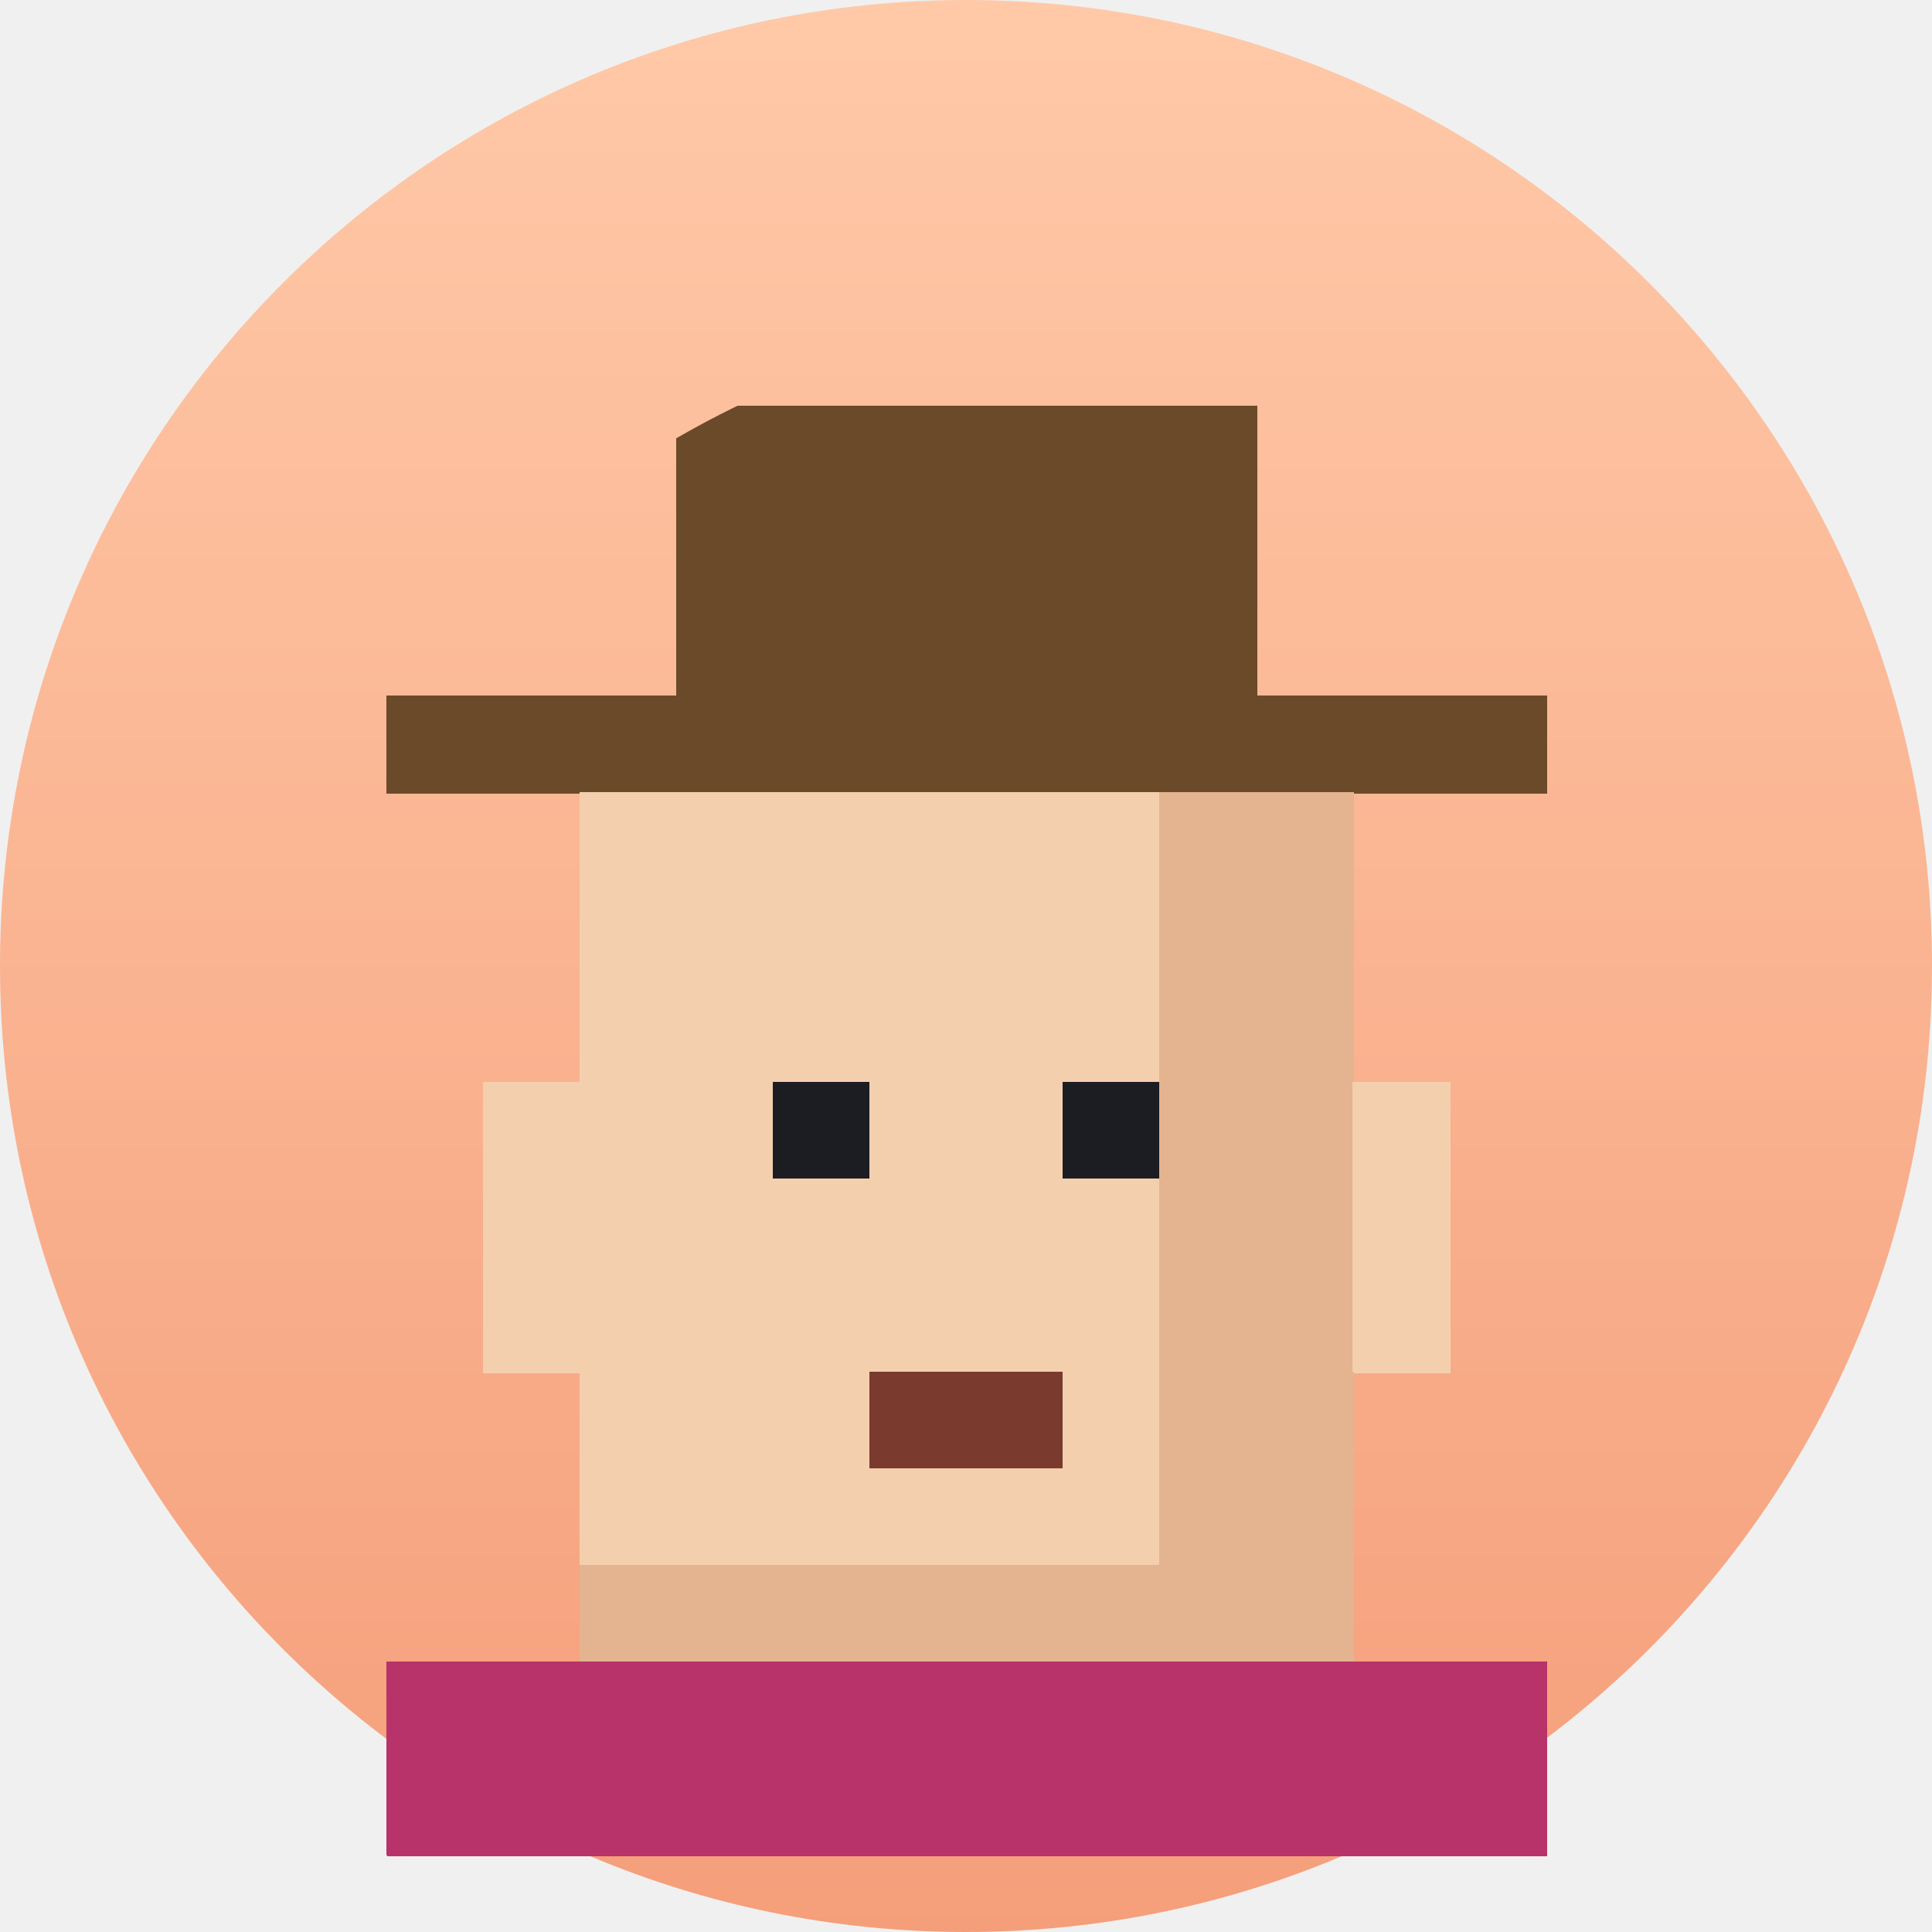
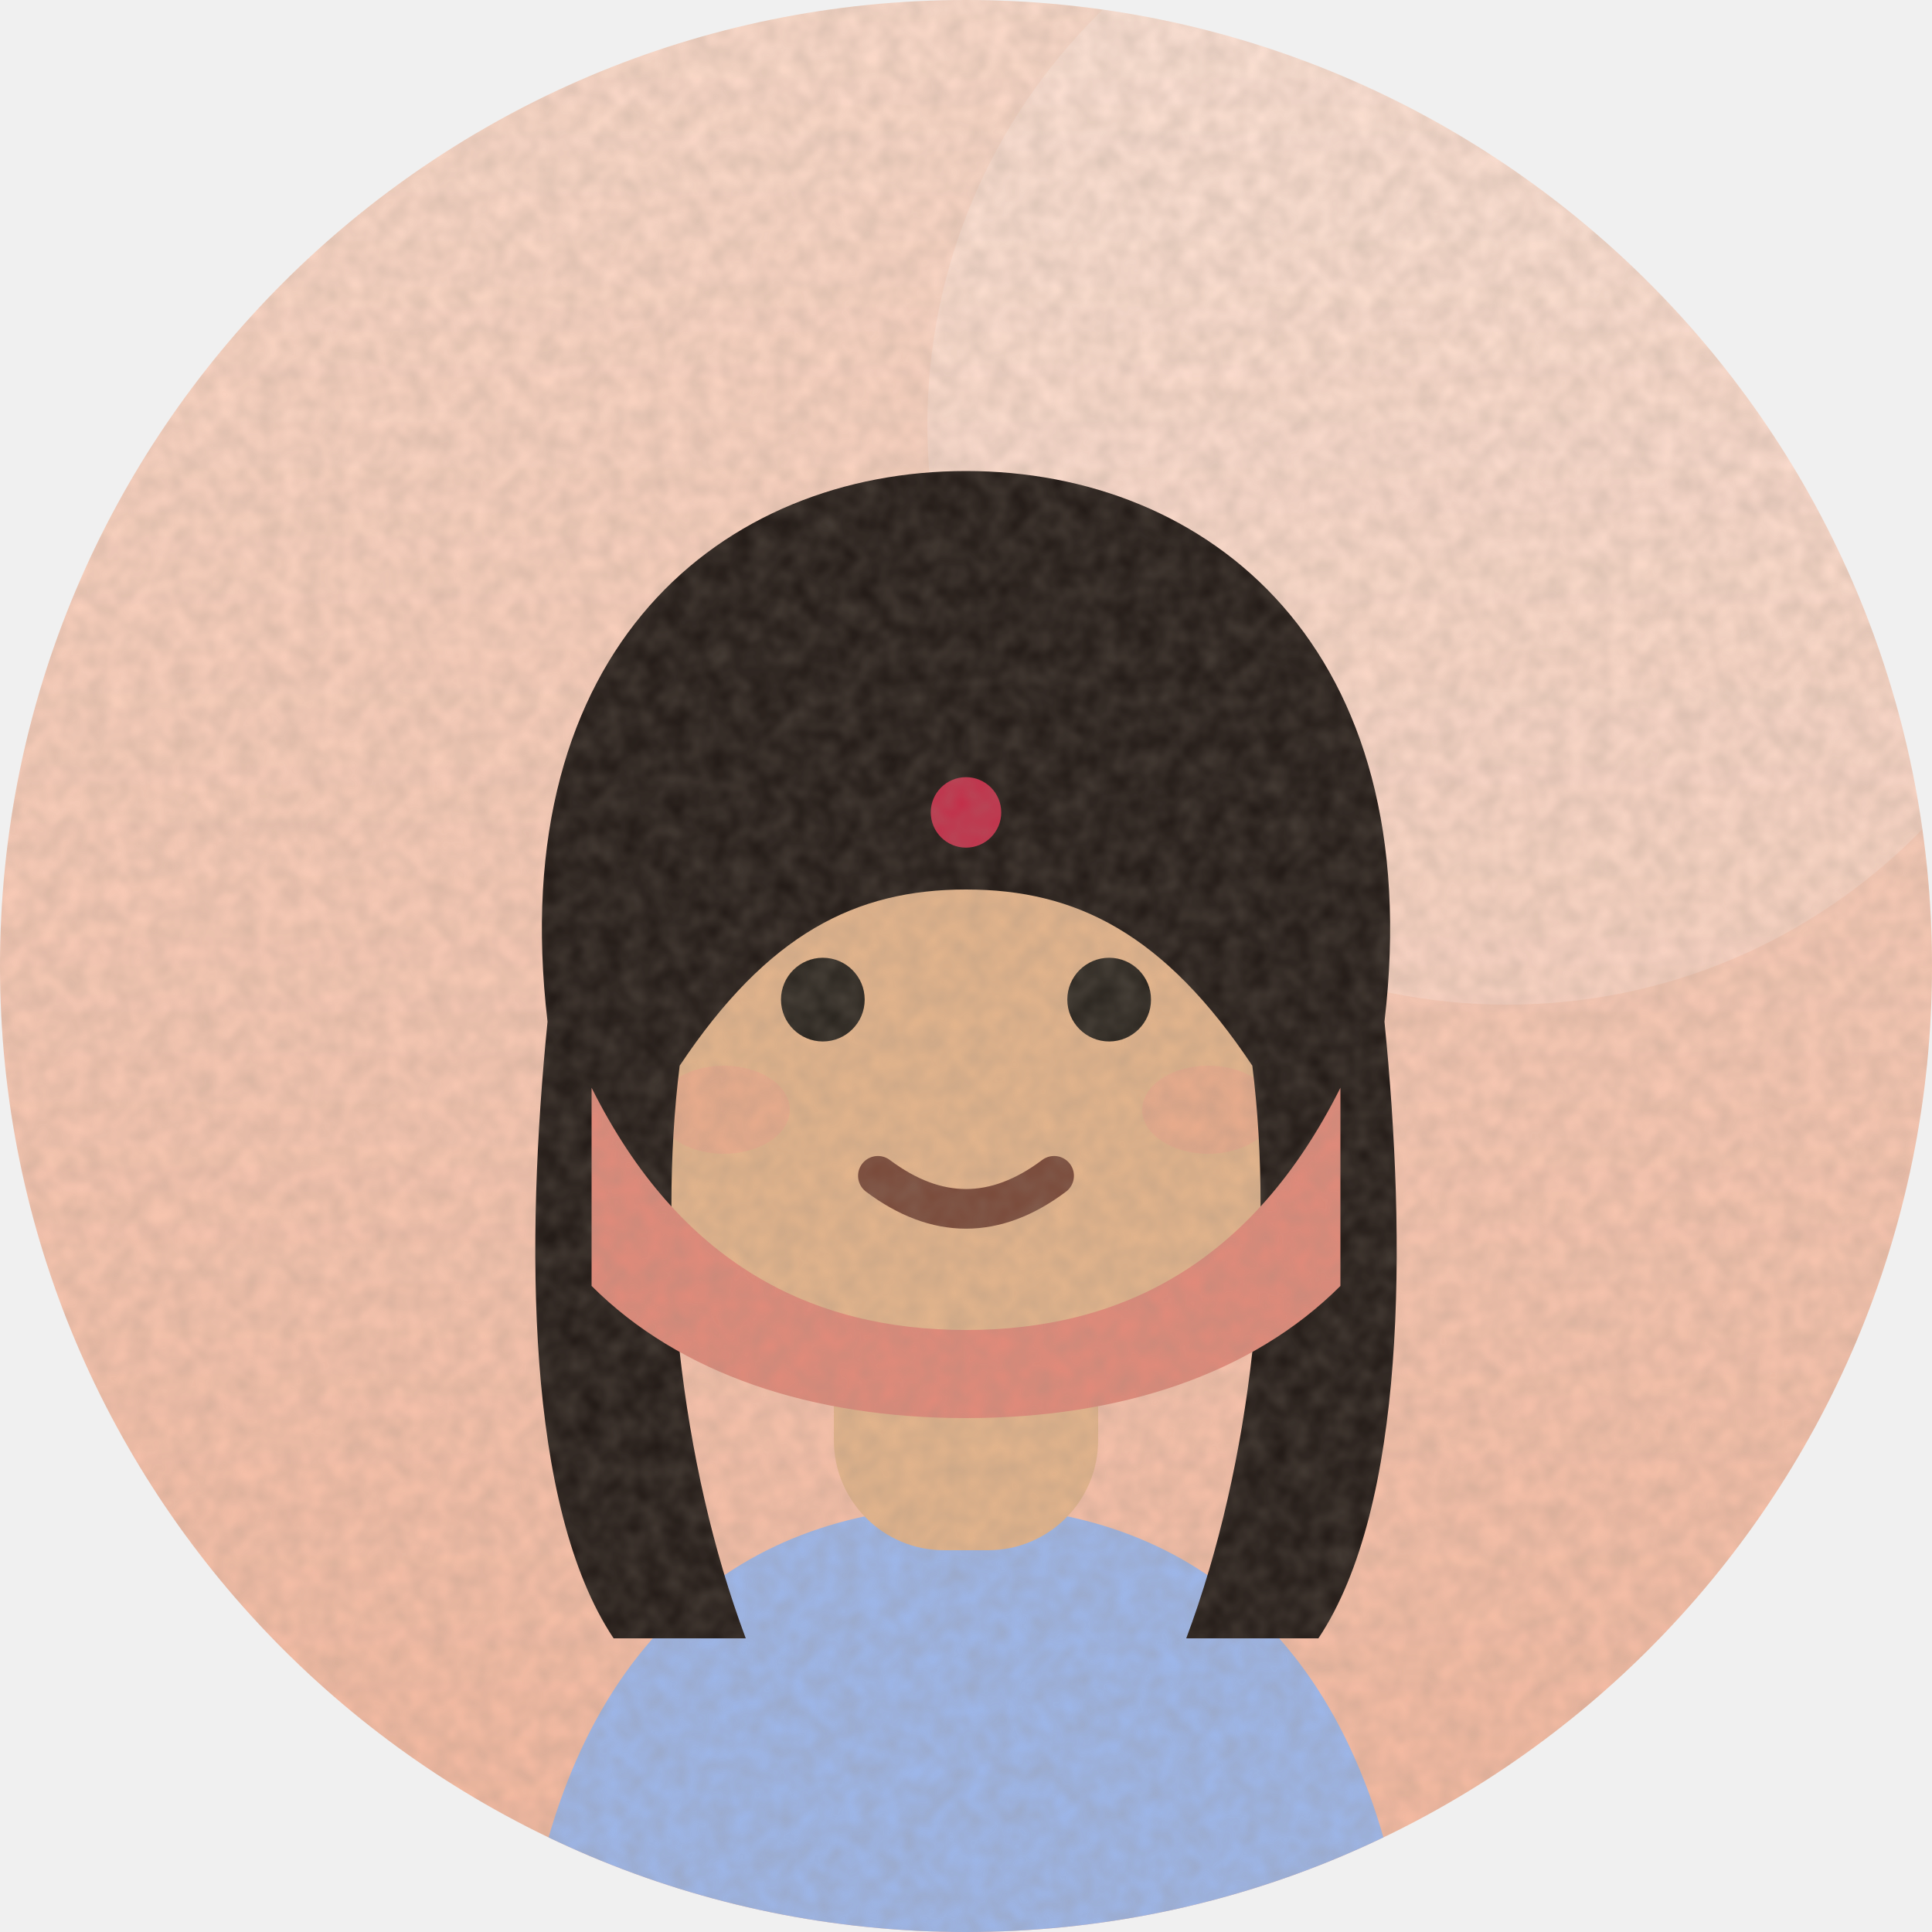
- <svg xmlns="http://www.w3.org/2000/svg" viewBox="0 0 20 20" shape-rendering="crispEdges">
+ <svg xmlns="http://www.w3.org/2000/svg" viewBox="0 0 100 100">
  <defs>
-     <linearGradient id="bg" x1="0" y1="0" x2="0" y2="1">
-       <stop offset="0" stop-color="#FFC9A8" />
-       <stop offset="1" stop-color="#F59E7A" />
+     <linearGradient id="b4" x1="0" y1="0" x2="0" y2="1">
+       <stop offset="0" stop-color="#FAD9C9" />
+       <stop offset="1" stop-color="#F3B79E" />
    </linearGradient>
+     <clipPath id="c4">
+       <circle cx="50" cy="50" r="50" />
+     </clipPath>
+     <filter id="g5" x="0" y="0" width="100%" height="100%">
+       <feTurbulence type="fractalNoise" baseFrequency=".9" numOctaves="2" seed="5" />
+       <feColorMatrix values="0 0 0 0 .3  0 0 0 0 .25  0 0 0 0 .2  0 0 0 .35 -.05" />
+       <feComposite in2="SourceGraphic" operator="in" />
+     </filter>
  </defs>
-   <circle cx="10" cy="10" r="10" fill="url(#bg)" shape-rendering="geometricPrecision" />
-   <defs>
-     <clipPath id="c">
-       <circle cx="10" cy="10" r="10" />
-     </clipPath>
-   </defs>
-   <g clip-path="url(#c)" transform="translate(2 3.2)">
-     <rect x="5" y="1" width="1.02" height="1.02" fill="#6B4A2A" />
-     <rect x="6" y="1" width="1.02" height="1.02" fill="#6B4A2A" />
-     <rect x="7" y="1" width="1.02" height="1.02" fill="#6B4A2A" />
-     <rect x="8" y="1" width="1.02" height="1.02" fill="#6B4A2A" />
-     <rect x="9" y="1" width="1.02" height="1.02" fill="#6B4A2A" />
-     <rect x="10" y="1" width="1.02" height="1.02" fill="#6B4A2A" />
-     <rect x="5" y="2" width="1.02" height="1.02" fill="#6B4A2A" />
-     <rect x="6" y="2" width="1.02" height="1.02" fill="#6B4A2A" />
-     <rect x="7" y="2" width="1.02" height="1.02" fill="#6B4A2A" />
-     <rect x="8" y="2" width="1.02" height="1.02" fill="#6B4A2A" />
-     <rect x="9" y="2" width="1.02" height="1.02" fill="#6B4A2A" />
-     <rect x="10" y="2" width="1.02" height="1.02" fill="#6B4A2A" />
-     <rect x="5" y="3" width="1.02" height="1.02" fill="#6B4A2A" />
-     <rect x="6" y="3" width="1.02" height="1.02" fill="#6B4A2A" />
-     <rect x="7" y="3" width="1.02" height="1.02" fill="#6B4A2A" />
-     <rect x="8" y="3" width="1.02" height="1.02" fill="#6B4A2A" />
-     <rect x="9" y="3" width="1.02" height="1.02" fill="#6B4A2A" />
-     <rect x="10" y="3" width="1.02" height="1.02" fill="#6B4A2A" />
-     <rect x="2" y="4" width="1.02" height="1.02" fill="#6B4A2A" />
-     <rect x="3" y="4" width="1.02" height="1.02" fill="#6B4A2A" />
-     <rect x="4" y="4" width="1.02" height="1.02" fill="#6B4A2A" />
-     <rect x="5" y="4" width="1.02" height="1.02" fill="#6B4A2A" />
-     <rect x="6" y="4" width="1.02" height="1.02" fill="#6B4A2A" />
-     <rect x="7" y="4" width="1.02" height="1.02" fill="#6B4A2A" />
-     <rect x="8" y="4" width="1.02" height="1.02" fill="#6B4A2A" />
-     <rect x="9" y="4" width="1.02" height="1.02" fill="#6B4A2A" />
-     <rect x="10" y="4" width="1.02" height="1.02" fill="#6B4A2A" />
-     <rect x="11" y="4" width="1.02" height="1.02" fill="#6B4A2A" />
-     <rect x="12" y="4" width="1.02" height="1.02" fill="#6B4A2A" />
-     <rect x="13" y="4" width="1.02" height="1.02" fill="#6B4A2A" />
-     <rect x="4" y="5" width="1.02" height="1.02" fill="#F4CFAE" />
-     <rect x="5" y="5" width="1.02" height="1.02" fill="#F4CFAE" />
-     <rect x="6" y="5" width="1.02" height="1.02" fill="#F4CFAE" />
-     <rect x="7" y="5" width="1.02" height="1.02" fill="#F4CFAE" />
-     <rect x="8" y="5" width="1.02" height="1.02" fill="#F4CFAE" />
-     <rect x="9" y="5" width="1.02" height="1.02" fill="#F4CFAE" />
-     <rect x="10" y="5" width="1.02" height="1.02" fill="#E3B48F" />
-     <rect x="11" y="5" width="1.02" height="1.02" fill="#E3B48F" />
-     <rect x="4" y="6" width="1.02" height="1.02" fill="#F4CFAE" />
-     <rect x="5" y="6" width="1.02" height="1.02" fill="#F4CFAE" />
-     <rect x="6" y="6" width="1.02" height="1.02" fill="#F4CFAE" />
-     <rect x="7" y="6" width="1.02" height="1.02" fill="#F4CFAE" />
-     <rect x="8" y="6" width="1.02" height="1.02" fill="#F4CFAE" />
-     <rect x="9" y="6" width="1.02" height="1.02" fill="#F4CFAE" />
-     <rect x="10" y="6" width="1.02" height="1.02" fill="#E3B48F" />
-     <rect x="11" y="6" width="1.02" height="1.02" fill="#E3B48F" />
-     <rect x="4" y="7" width="1.02" height="1.02" fill="#F4CFAE" />
-     <rect x="5" y="7" width="1.02" height="1.02" fill="#F4CFAE" />
-     <rect x="6" y="7" width="1.02" height="1.02" fill="#F4CFAE" />
-     <rect x="7" y="7" width="1.02" height="1.02" fill="#F4CFAE" />
-     <rect x="8" y="7" width="1.02" height="1.02" fill="#F4CFAE" />
-     <rect x="9" y="7" width="1.02" height="1.02" fill="#F4CFAE" />
-     <rect x="10" y="7" width="1.02" height="1.02" fill="#E3B48F" />
-     <rect x="11" y="7" width="1.02" height="1.02" fill="#E3B48F" />
-     <rect x="3" y="8" width="1.02" height="1.02" fill="#F4CFAE" />
-     <rect x="4" y="8" width="1.02" height="1.02" fill="#F4CFAE" />
-     <rect x="5" y="8" width="1.02" height="1.02" fill="#F4CFAE" />
-     <rect x="6" y="8" width="1.02" height="1.02" fill="#1B1D22" />
-     <rect x="7" y="8" width="1.02" height="1.02" fill="#F4CFAE" />
-     <rect x="8" y="8" width="1.02" height="1.02" fill="#F4CFAE" />
-     <rect x="9" y="8" width="1.02" height="1.02" fill="#1B1D22" />
-     <rect x="10" y="8" width="1.02" height="1.02" fill="#E3B48F" />
-     <rect x="11" y="8" width="1.02" height="1.02" fill="#E3B48F" />
-     <rect x="12" y="8" width="1.02" height="1.02" fill="#F4CFAE" />
-     <rect x="3" y="9" width="1.02" height="1.02" fill="#F4CFAE" />
-     <rect x="4" y="9" width="1.02" height="1.02" fill="#F4CFAE" />
-     <rect x="5" y="9" width="1.02" height="1.02" fill="#F4CFAE" />
-     <rect x="6" y="9" width="1.02" height="1.02" fill="#F4CFAE" />
-     <rect x="7" y="9" width="1.02" height="1.02" fill="#F4CFAE" />
-     <rect x="8" y="9" width="1.02" height="1.02" fill="#F4CFAE" />
-     <rect x="9" y="9" width="1.02" height="1.02" fill="#F4CFAE" />
-     <rect x="10" y="9" width="1.02" height="1.02" fill="#E3B48F" />
-     <rect x="11" y="9" width="1.02" height="1.02" fill="#E3B48F" />
-     <rect x="12" y="9" width="1.02" height="1.02" fill="#F4CFAE" />
-     <rect x="3" y="10" width="1.02" height="1.02" fill="#F4CFAE" />
-     <rect x="4" y="10" width="1.02" height="1.02" fill="#F4CFAE" />
-     <rect x="5" y="10" width="1.02" height="1.02" fill="#F4CFAE" />
-     <rect x="6" y="10" width="1.02" height="1.02" fill="#F4CFAE" />
-     <rect x="7" y="10" width="1.02" height="1.02" fill="#F4CFAE" />
-     <rect x="8" y="10" width="1.02" height="1.02" fill="#F4CFAE" />
-     <rect x="9" y="10" width="1.02" height="1.02" fill="#F4CFAE" />
-     <rect x="10" y="10" width="1.02" height="1.02" fill="#E3B48F" />
-     <rect x="11" y="10" width="1.02" height="1.02" fill="#E3B48F" />
-     <rect x="12" y="10" width="1.02" height="1.02" fill="#F4CFAE" />
-     <rect x="4" y="11" width="1.02" height="1.02" fill="#F4CFAE" />
-     <rect x="5" y="11" width="1.02" height="1.02" fill="#F4CFAE" />
-     <rect x="6" y="11" width="1.02" height="1.02" fill="#F4CFAE" />
-     <rect x="7" y="11" width="1.02" height="1.02" fill="#7A3B2E" />
-     <rect x="8" y="11" width="1.02" height="1.02" fill="#7A3B2E" />
-     <rect x="9" y="11" width="1.02" height="1.02" fill="#F4CFAE" />
-     <rect x="10" y="11" width="1.02" height="1.02" fill="#E3B48F" />
-     <rect x="11" y="11" width="1.02" height="1.02" fill="#E3B48F" />
-     <rect x="4" y="12" width="1.02" height="1.02" fill="#F4CFAE" />
-     <rect x="5" y="12" width="1.02" height="1.02" fill="#F4CFAE" />
-     <rect x="6" y="12" width="1.02" height="1.02" fill="#F4CFAE" />
-     <rect x="7" y="12" width="1.02" height="1.02" fill="#F4CFAE" />
-     <rect x="8" y="12" width="1.02" height="1.02" fill="#F4CFAE" />
-     <rect x="9" y="12" width="1.02" height="1.02" fill="#F4CFAE" />
-     <rect x="10" y="12" width="1.02" height="1.02" fill="#E3B48F" />
-     <rect x="11" y="12" width="1.02" height="1.02" fill="#E3B48F" />
-     <rect x="4" y="13" width="1.02" height="1.02" fill="#E3B48F" />
-     <rect x="5" y="13" width="1.02" height="1.02" fill="#E3B48F" />
-     <rect x="6" y="13" width="1.02" height="1.02" fill="#E3B48F" />
-     <rect x="7" y="13" width="1.02" height="1.02" fill="#E3B48F" />
-     <rect x="8" y="13" width="1.02" height="1.02" fill="#E3B48F" />
-     <rect x="9" y="13" width="1.02" height="1.02" fill="#E3B48F" />
-     <rect x="10" y="13" width="1.02" height="1.02" fill="#E3B48F" />
-     <rect x="11" y="13" width="1.02" height="1.02" fill="#E3B48F" />
-     <rect x="2" y="14" width="1.02" height="1.02" fill="#B8336A" />
-     <rect x="3" y="14" width="1.02" height="1.02" fill="#B8336A" />
-     <rect x="4" y="14" width="1.02" height="1.02" fill="#B8336A" />
-     <rect x="5" y="14" width="1.02" height="1.02" fill="#B8336A" />
-     <rect x="6" y="14" width="1.02" height="1.02" fill="#B8336A" />
-     <rect x="7" y="14" width="1.02" height="1.02" fill="#B8336A" />
-     <rect x="8" y="14" width="1.02" height="1.02" fill="#B8336A" />
-     <rect x="9" y="14" width="1.02" height="1.02" fill="#B8336A" />
-     <rect x="10" y="14" width="1.02" height="1.02" fill="#B8336A" />
-     <rect x="11" y="14" width="1.02" height="1.02" fill="#B8336A" />
-     <rect x="12" y="14" width="1.02" height="1.02" fill="#B8336A" />
-     <rect x="13" y="14" width="1.02" height="1.02" fill="#B8336A" />
-     <rect x="2" y="15" width="1.02" height="1.02" fill="#B8336A" />
-     <rect x="3" y="15" width="1.02" height="1.02" fill="#B8336A" />
-     <rect x="4" y="15" width="1.02" height="1.02" fill="#B8336A" />
-     <rect x="5" y="15" width="1.02" height="1.02" fill="#B8336A" />
-     <rect x="6" y="15" width="1.02" height="1.02" fill="#B8336A" />
-     <rect x="7" y="15" width="1.02" height="1.02" fill="#B8336A" />
-     <rect x="8" y="15" width="1.02" height="1.02" fill="#B8336A" />
-     <rect x="9" y="15" width="1.02" height="1.02" fill="#B8336A" />
-     <rect x="10" y="15" width="1.02" height="1.02" fill="#B8336A" />
-     <rect x="11" y="15" width="1.02" height="1.02" fill="#B8336A" />
-     <rect x="12" y="15" width="1.02" height="1.02" fill="#B8336A" />
-     <rect x="13" y="15" width="1.02" height="1.02" fill="#B8336A" />
+   <g clip-path="url(#c4)">
+     <rect width="100" height="100" fill="url(#b4)" />
+     <circle cx="78" cy="22" r="30" fill="#fff" opacity=".18" />
+     <g transform="translate(50 62) scale(1.14) translate(-50 -58)">
+       <path d="M30 92c2-14 10-20 20-20s18 6 20 20" fill="#9DB6E8" />
+       <rect x="44" y="60" width="12" height="14" rx="5" fill="#E2B48C" />
+       <ellipse cx="50" cy="48" rx="17" ry="19" fill="#E2B48C" />
+       <circle cx="43.5" cy="49" r="1.9" fill="#2B2620" />
+       <circle cx="56.5" cy="49" r="1.9" fill="#2B2620" />
+       <path d="M46 57q4 3 8 0" stroke="#7A4A3A" stroke-width="1.8" fill="none" stroke-linecap="round" />
+       <ellipse cx="39" cy="54" rx="3" ry="2" fill="#F29C8C" opacity=".35" />
+       <ellipse cx="61" cy="54" rx="3" ry="2" fill="#F29C8C" opacity=".35" />
+       <path d="M31 50c-2-17 8-25 19-25s21 8 19 25c1 10 1 22-3 28h-6c3-8 4-18 3-26-4-6-8-8-13-8s-9 2-13 8c-1 8 0 18 3 26h-6c-4-6-4-18-3-28z" fill="#241C18" />
+       <path d="M33 53c4 8 10 11 17 11s13-3 17-11v9c-4 4-10 6-17 6s-13-2-17-6z" fill="#E08A7A" />
+       <circle cx="50" cy="40.5" r="1.6" fill="#C2304A" />
+     </g>
+     <rect width="100" height="100" fill="#fff" filter="url(#g5)" />
  </g>
</svg>
